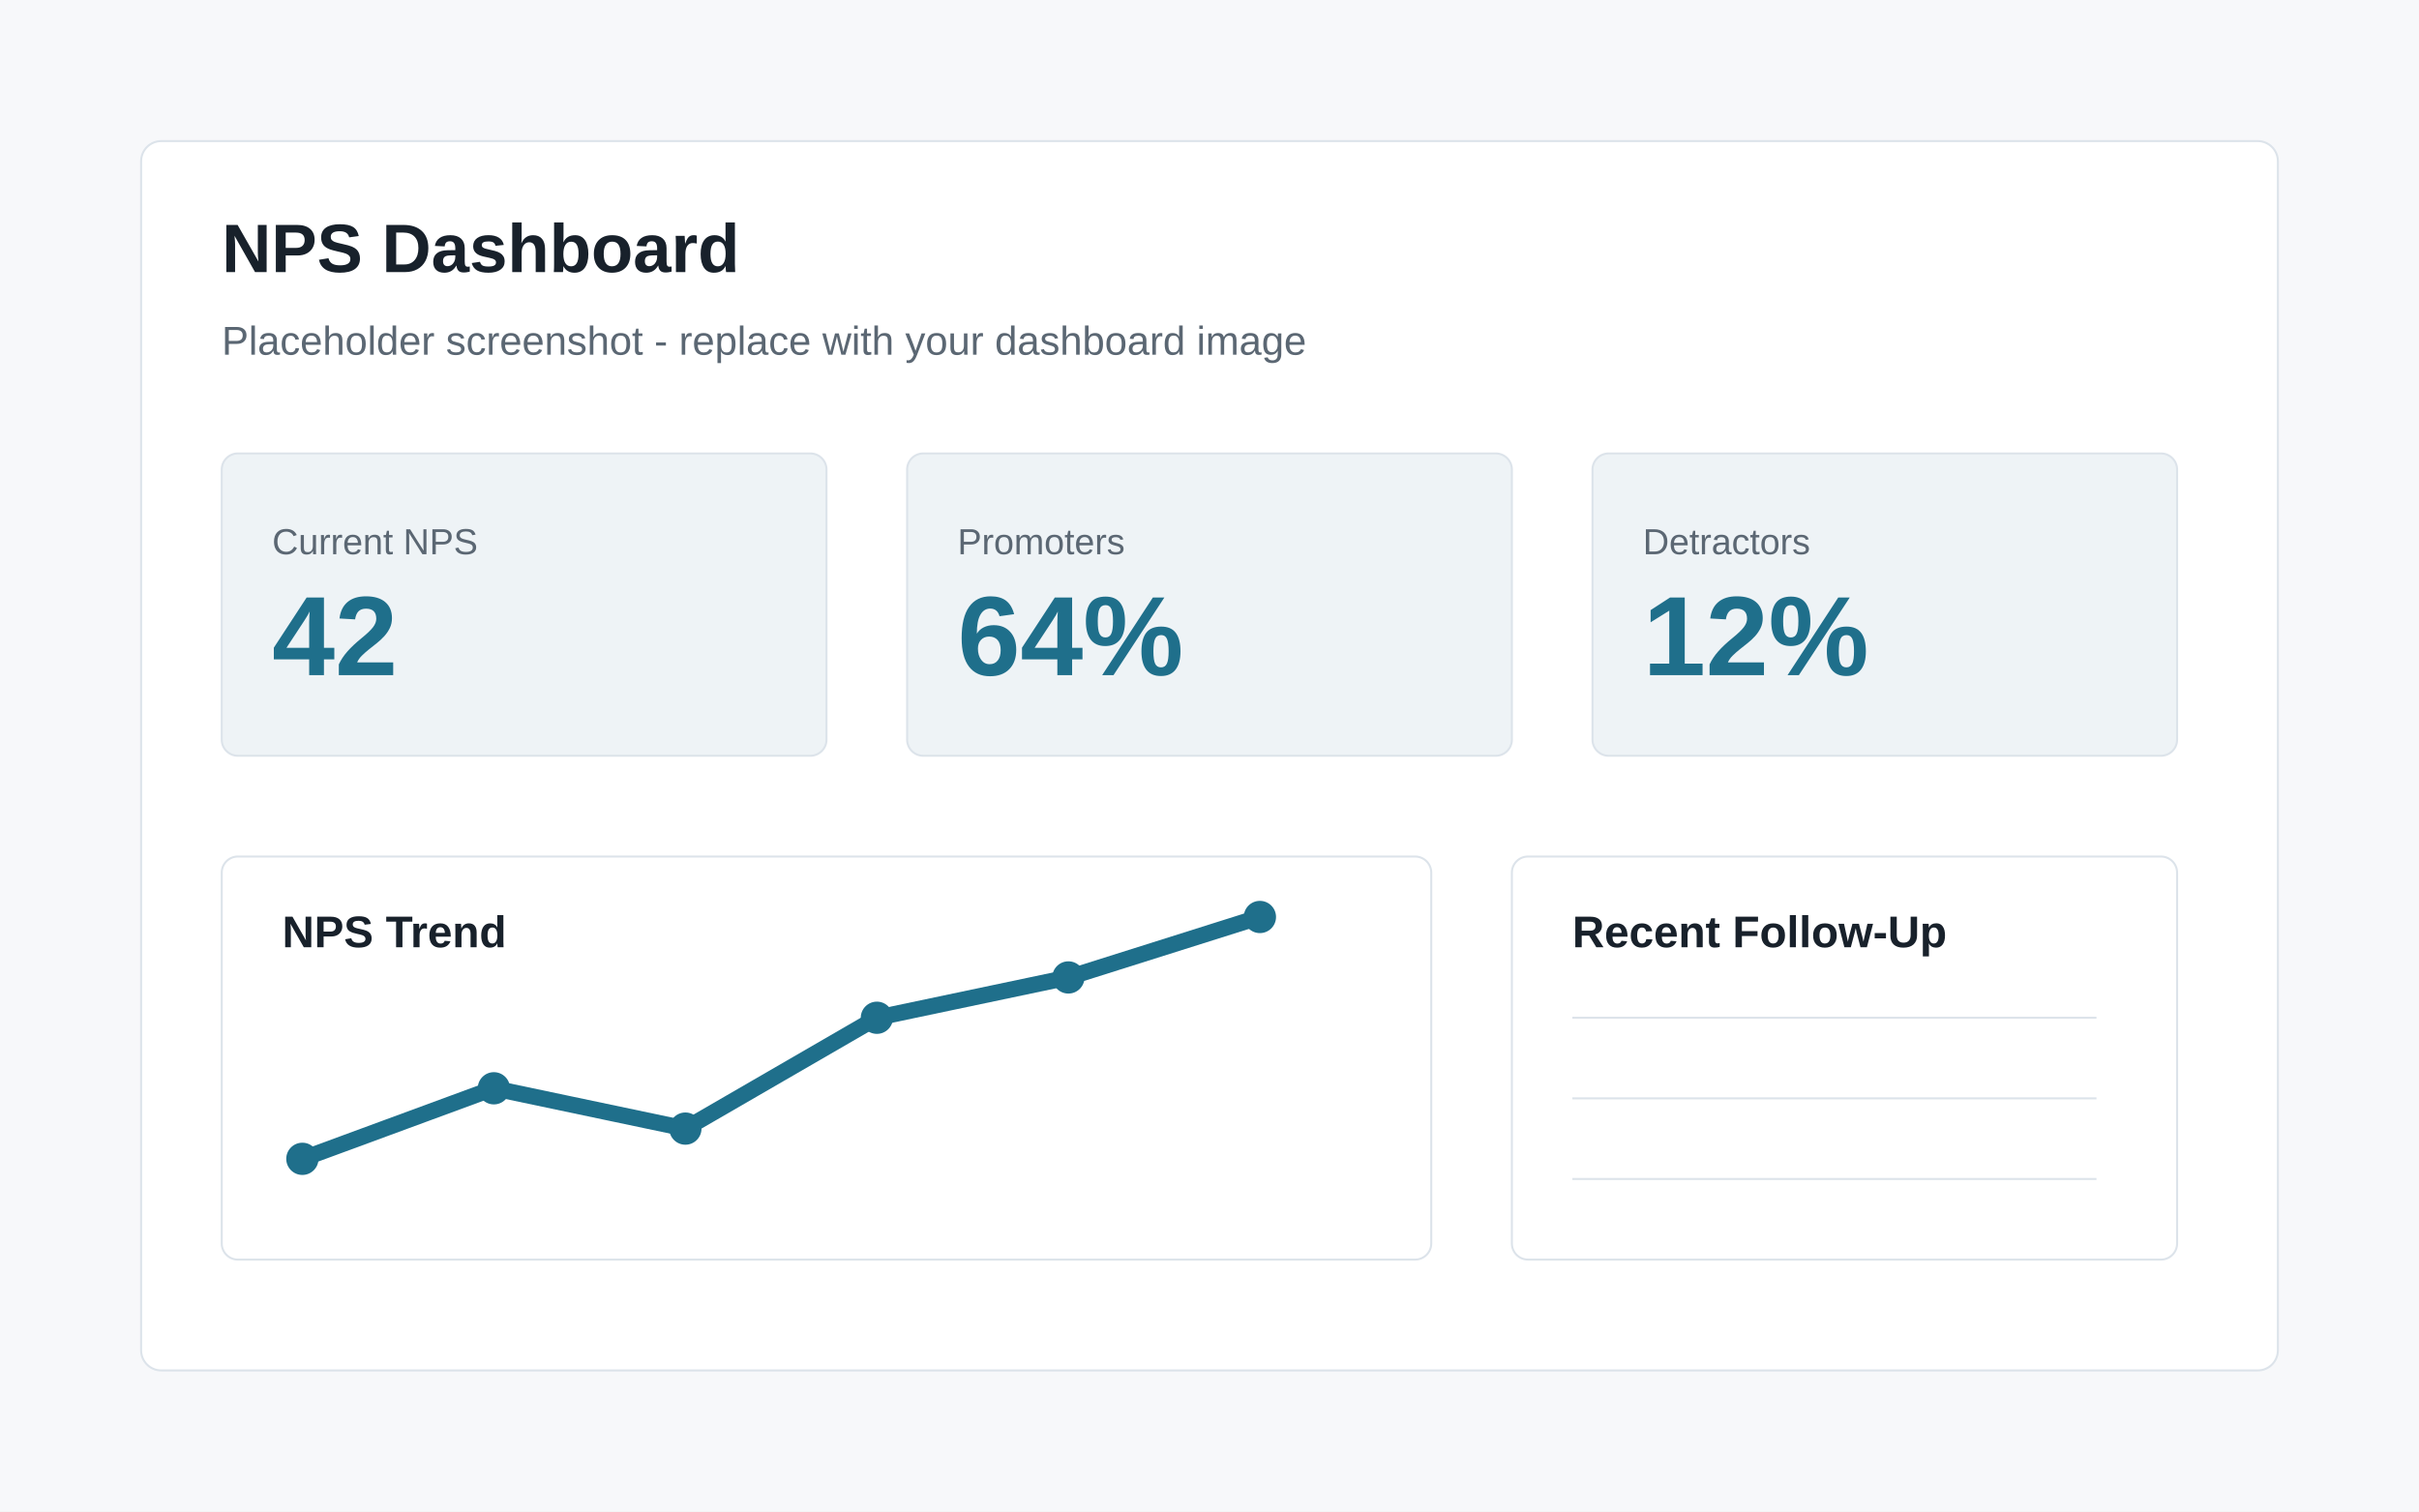
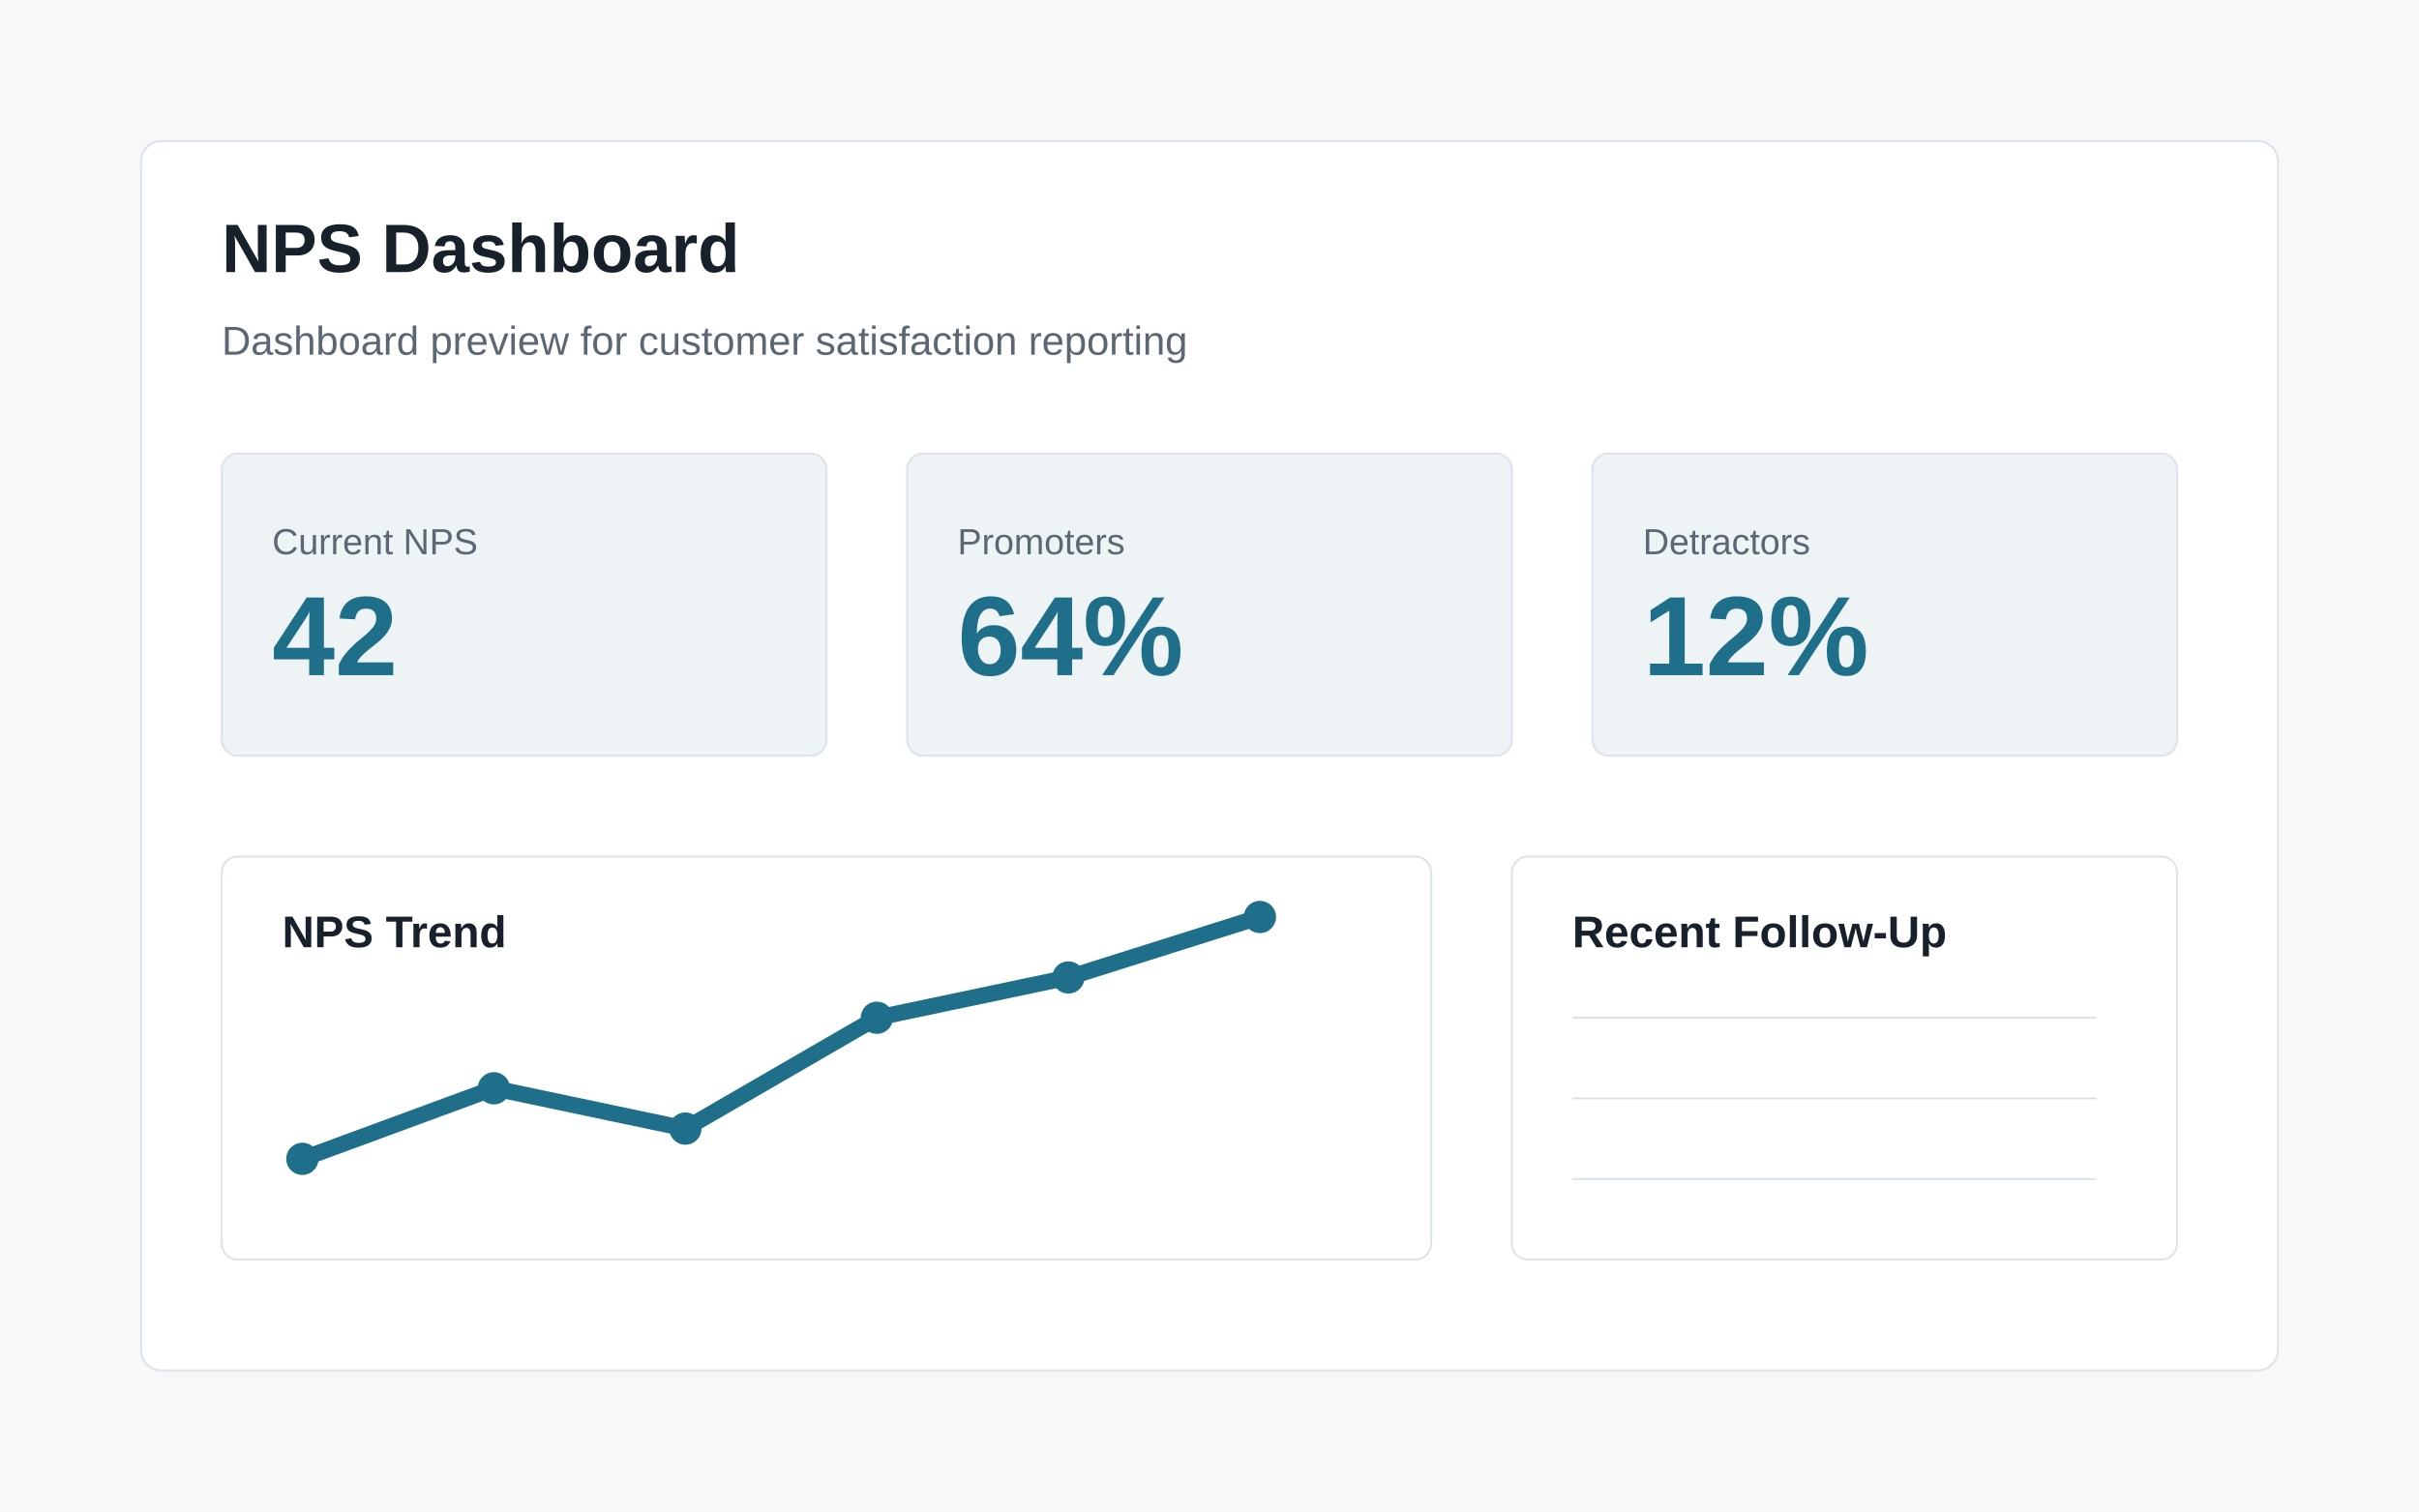
<svg xmlns="http://www.w3.org/2000/svg" width="1200" height="750" viewBox="0 0 1200 750" role="img" aria-labelledby="title desc">
  <rect width="1200" height="750" fill="#f7f8fa" />
  <rect x="70" y="70" width="1060" height="610" rx="10" fill="#ffffff" stroke="#dce3ea" />
  <text x="110" y="135" fill="#18212b" font-family="Arial, sans-serif" font-size="34" font-weight="700">NPS Dashboard</text>
-   <text x="110" y="176" fill="#5b6773" font-family="Arial, sans-serif" font-size="20">Placeholder screenshot - replace with your dashboard image</text>
+   <text x="110" y="176" fill="#5b6773" font-family="Arial, sans-serif" font-size="20">Dashboard preview for customer satisfaction reporting</text>
  <rect x="110" y="225" width="300" height="150" rx="8" fill="#eef3f6" stroke="#dce3ea" />
  <text x="135" y="275" fill="#5b6773" font-family="Arial, sans-serif" font-size="18">Current NPS</text>
  <text x="135" y="335" fill="#1f6f8b" font-family="Arial, sans-serif" font-size="56" font-weight="700">42</text>
  <rect x="450" y="225" width="300" height="150" rx="8" fill="#eef3f6" stroke="#dce3ea" />
  <text x="475" y="275" fill="#5b6773" font-family="Arial, sans-serif" font-size="18">Promoters</text>
  <text x="475" y="335" fill="#1f6f8b" font-family="Arial, sans-serif" font-size="56" font-weight="700">64%</text>
  <rect x="790" y="225" width="290" height="150" rx="8" fill="#eef3f6" stroke="#dce3ea" />
  <text x="815" y="275" fill="#5b6773" font-family="Arial, sans-serif" font-size="18">Detractors</text>
  <text x="815" y="335" fill="#1f6f8b" font-family="Arial, sans-serif" font-size="56" font-weight="700">12%</text>
  <rect x="110" y="425" width="600" height="200" rx="8" fill="#ffffff" stroke="#dce3ea" />
  <text x="140" y="470" fill="#18212b" font-family="Arial, sans-serif" font-size="22" font-weight="700">NPS Trend</text>
  <polyline points="150,575 245,540 340,560 435,505 530,485 625,455" fill="none" stroke="#1f6f8b" stroke-width="8" stroke-linecap="round" stroke-linejoin="round" />
  <circle cx="150" cy="575" r="8" fill="#1f6f8b" />
  <circle cx="245" cy="540" r="8" fill="#1f6f8b" />
  <circle cx="340" cy="560" r="8" fill="#1f6f8b" />
  <circle cx="435" cy="505" r="8" fill="#1f6f8b" />
  <circle cx="530" cy="485" r="8" fill="#1f6f8b" />
  <circle cx="625" cy="455" r="8" fill="#1f6f8b" />
  <rect x="750" y="425" width="330" height="200" rx="8" fill="#ffffff" stroke="#dce3ea" />
  <text x="780" y="470" fill="#18212b" font-family="Arial, sans-serif" font-size="22" font-weight="700">Recent Follow-Up</text>
  <line x1="780" y1="505" x2="1040" y2="505" stroke="#dce3ea" />
  <line x1="780" y1="545" x2="1040" y2="545" stroke="#dce3ea" />
  <line x1="780" y1="585" x2="1040" y2="585" stroke="#dce3ea" />
</svg>
